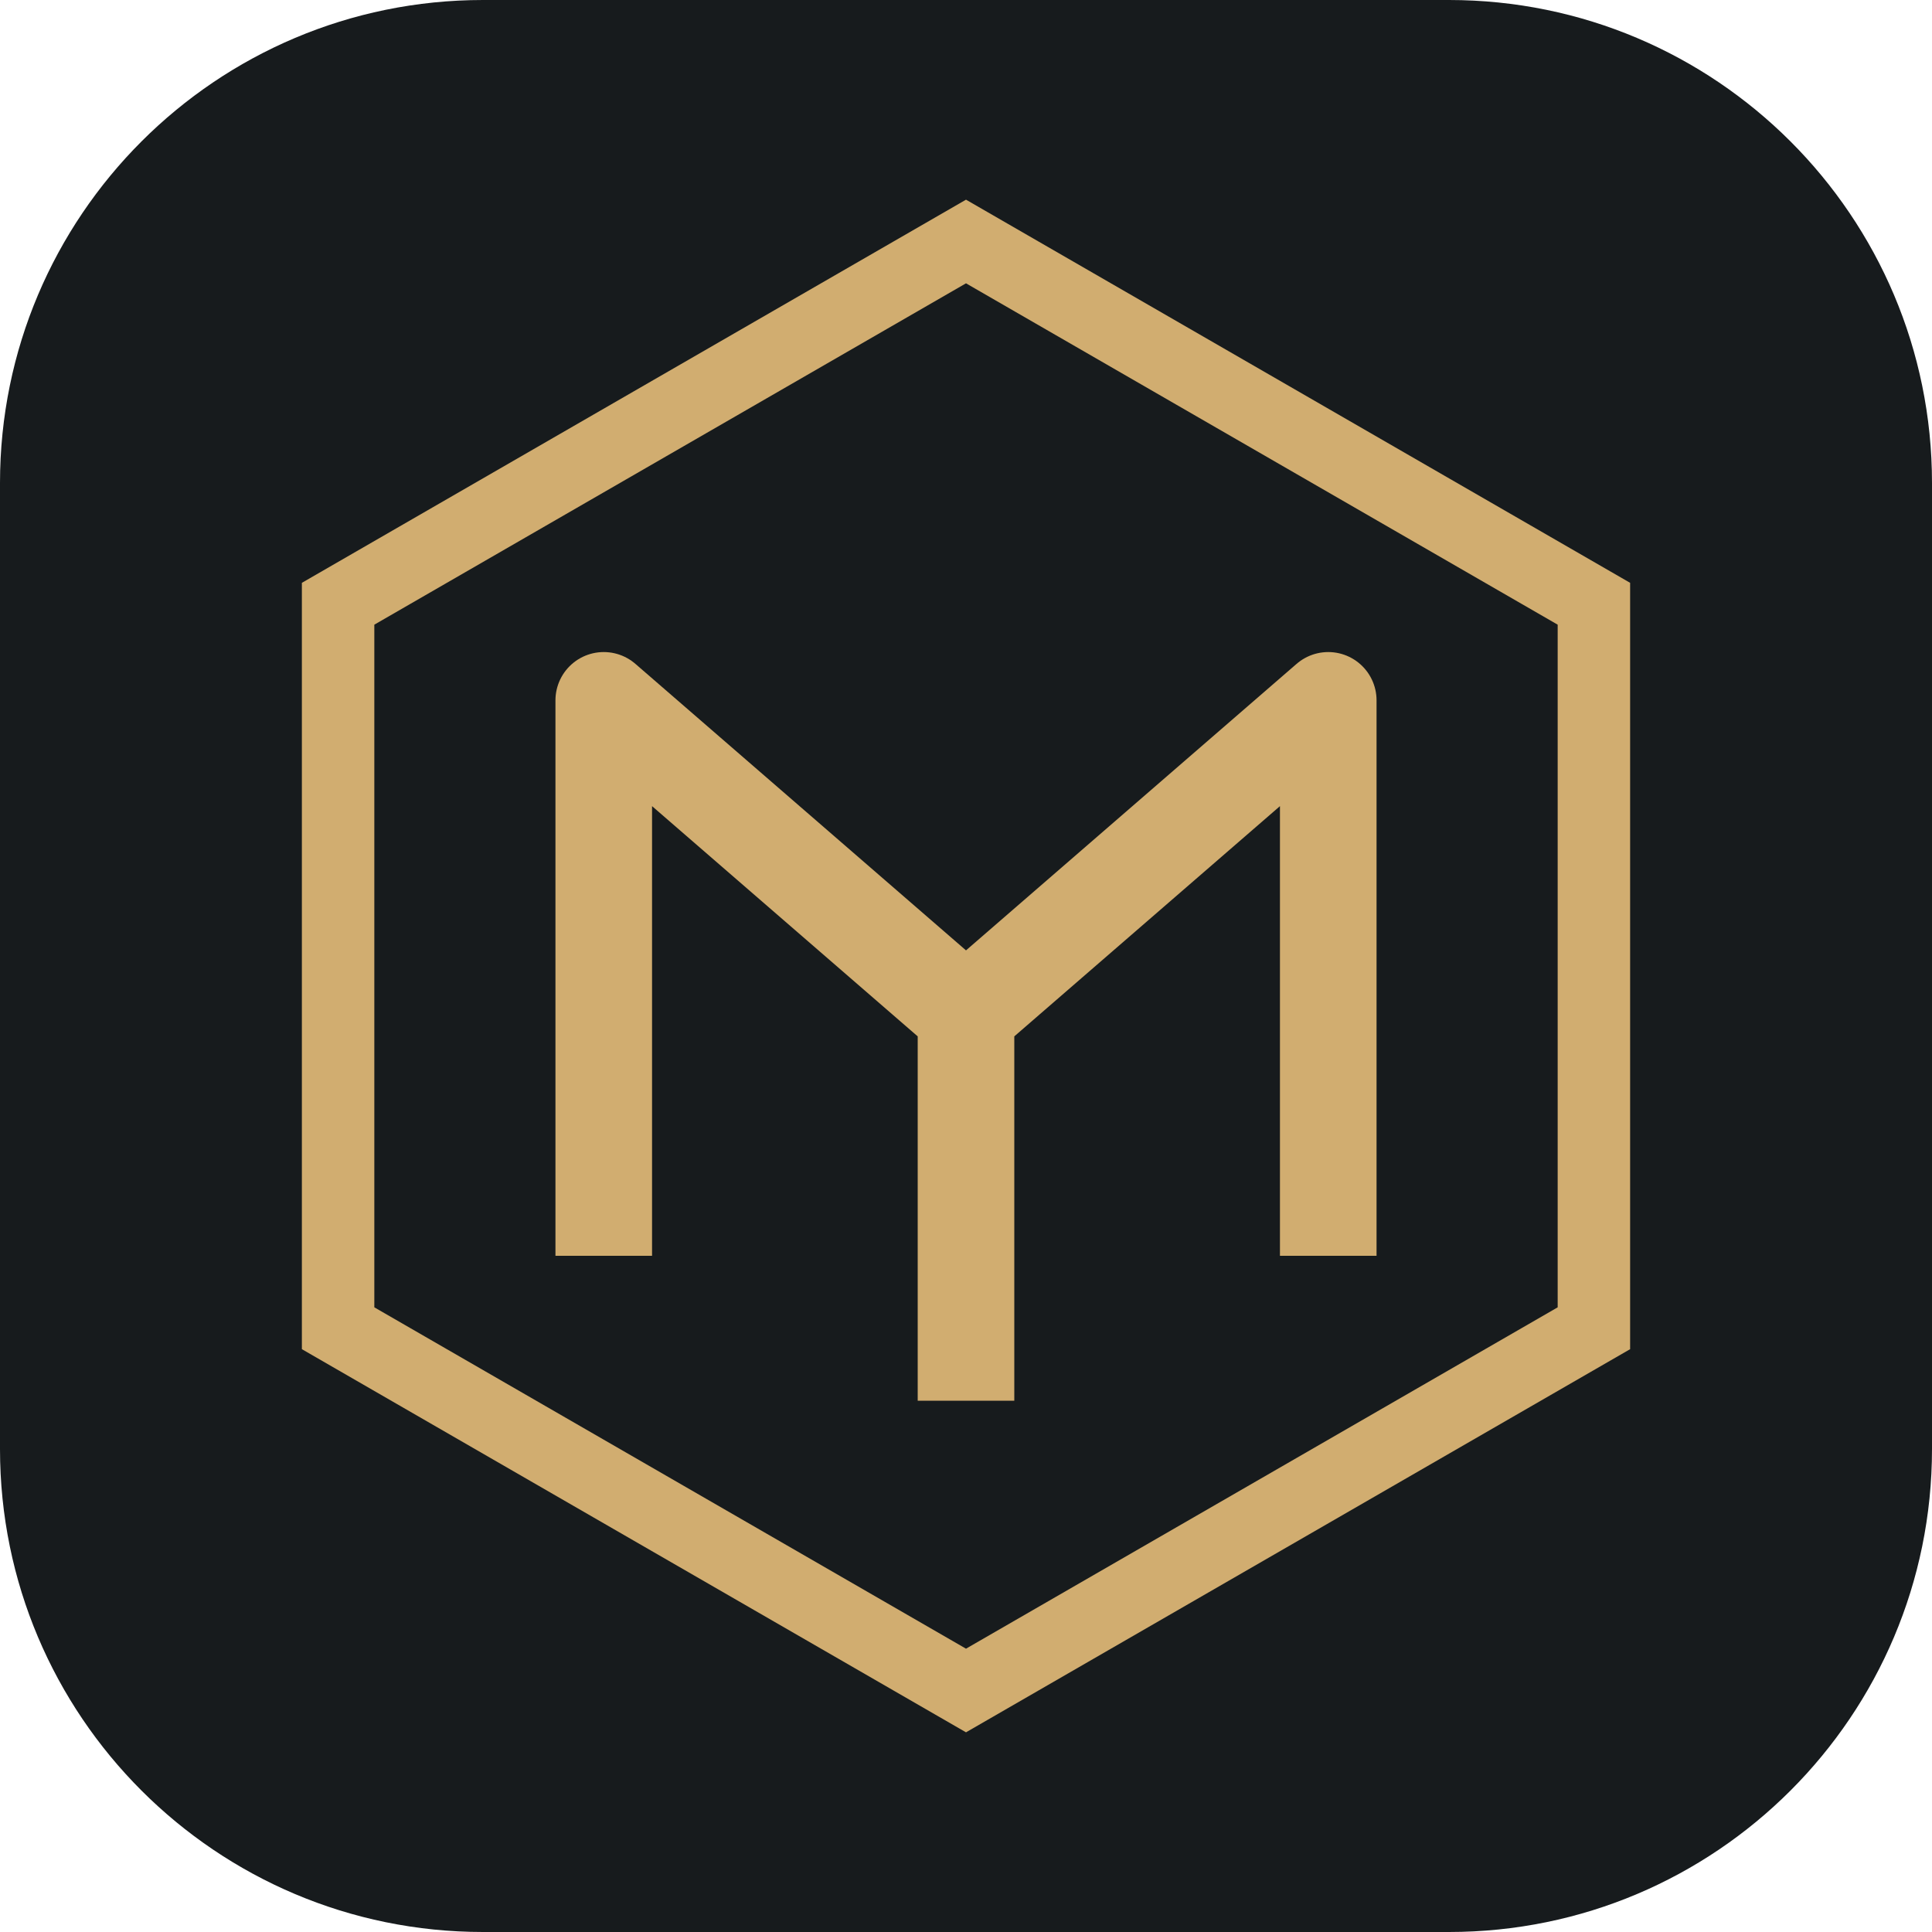
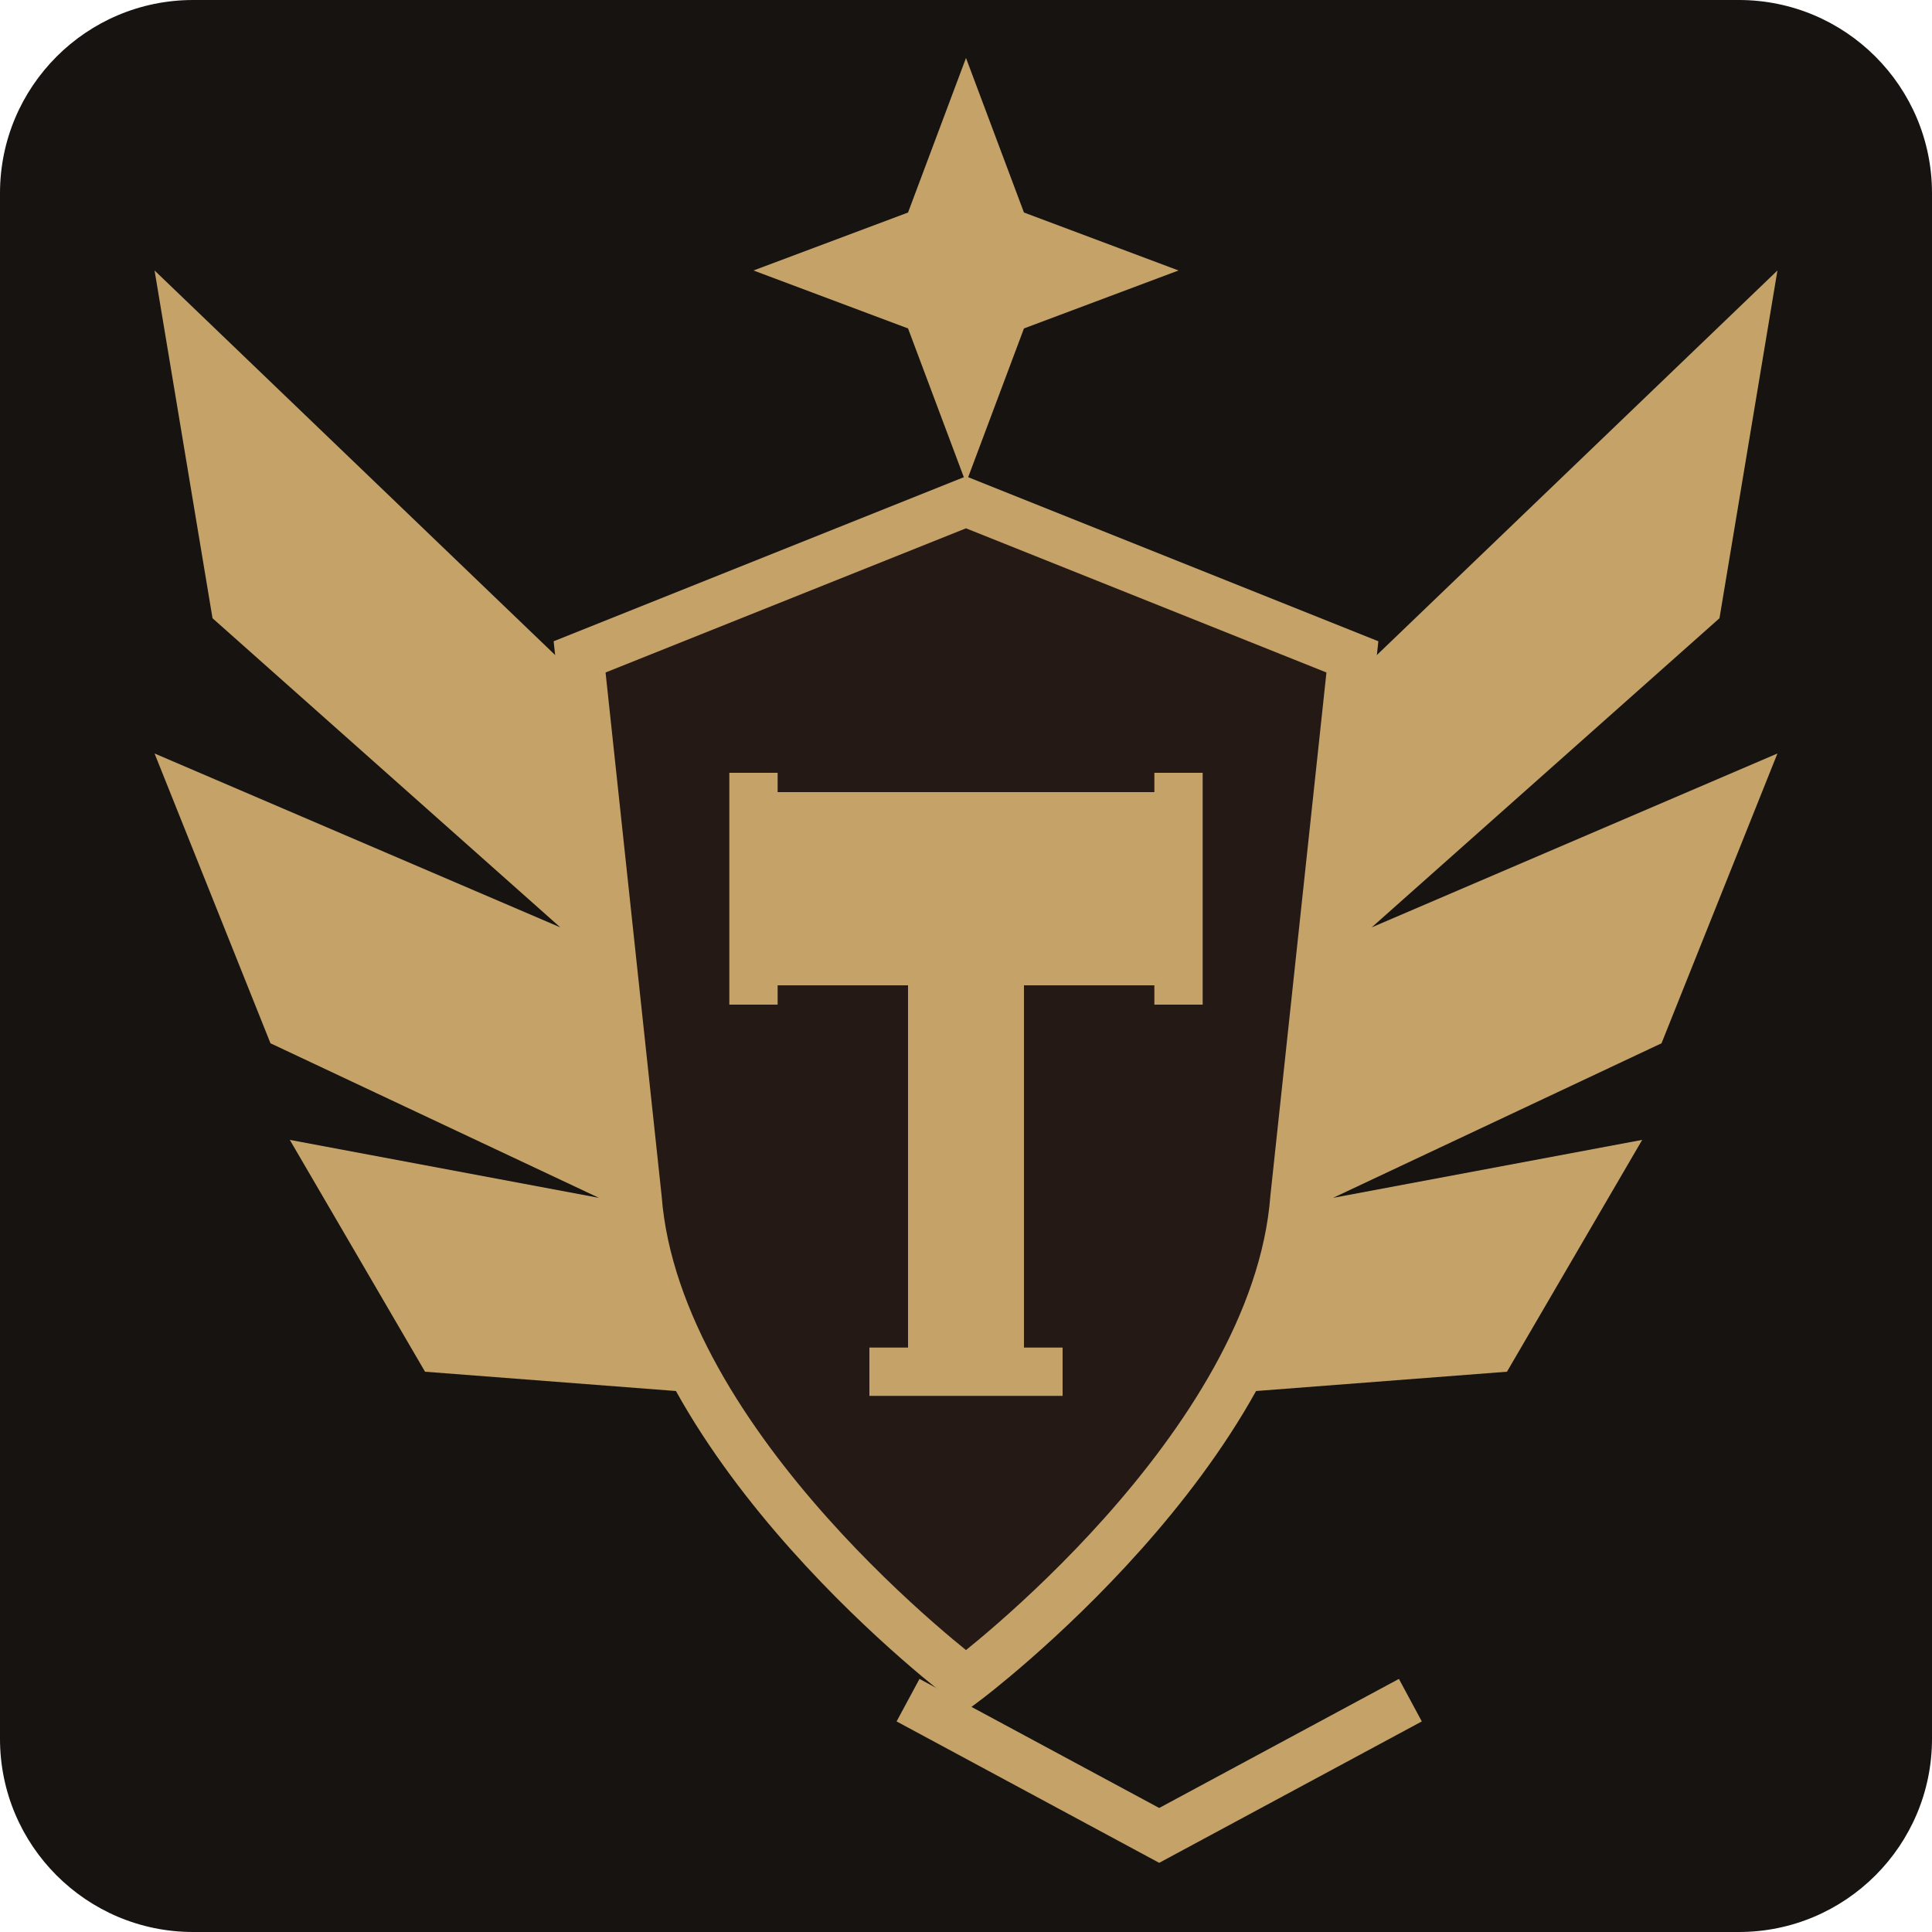
- <svg xmlns="http://www.w3.org/2000/svg" viewBox="0 0 80 80">
-   <rect width="80" height="80" rx="20" fill="#171b1d" />
-   <path d="M40 10 66 25v30L40 70 14 55V25z" fill="none" stroke="#d1ad70" stroke-width="3" />
-   <path d="M25 52V29l15 13 15-13v23M40 42v16" fill="none" stroke="#d1ad70" stroke-width="4" stroke-linejoin="round" />
+ <svg xmlns="http://www.w3.org/2000/svg" viewBox="0 0 100 100" fill="none">
+   <rect width="100" height="100" rx="10" fill="#161311" />
+   <g fill="#c4a268">
+     <path d="M33 38 8 14l3 18 18 16-21-9 6 15 17 8-16-3 7 12 13 1 4-28-6-6Zm34 0 25-24-3 18-18 16 21-9-6 15-17 8 16-3-7 12-13 1-4-28 6-6Z" />
+     <path d="m50 3 3 8 8 3-8 3-3 8-3-8-8-3 8-3 3-8Z" />
+   </g>
+   <path d="m50 26 20 8-3 28c-1 13-17 25-17 25S34 75 33 62l-3-28 20-8Z" fill="#241915" stroke="#c4a268" stroke-width="2.5" />
+   <path d="M47 45h6v26h-6zM39 41h22v10H39z" fill="#c4a268" />
+   <path d="M39 40v12m22-12v12M45 71h10m-8 17 13 7 13-7" stroke="#c4a268" stroke-width="2.5" />
</svg>
